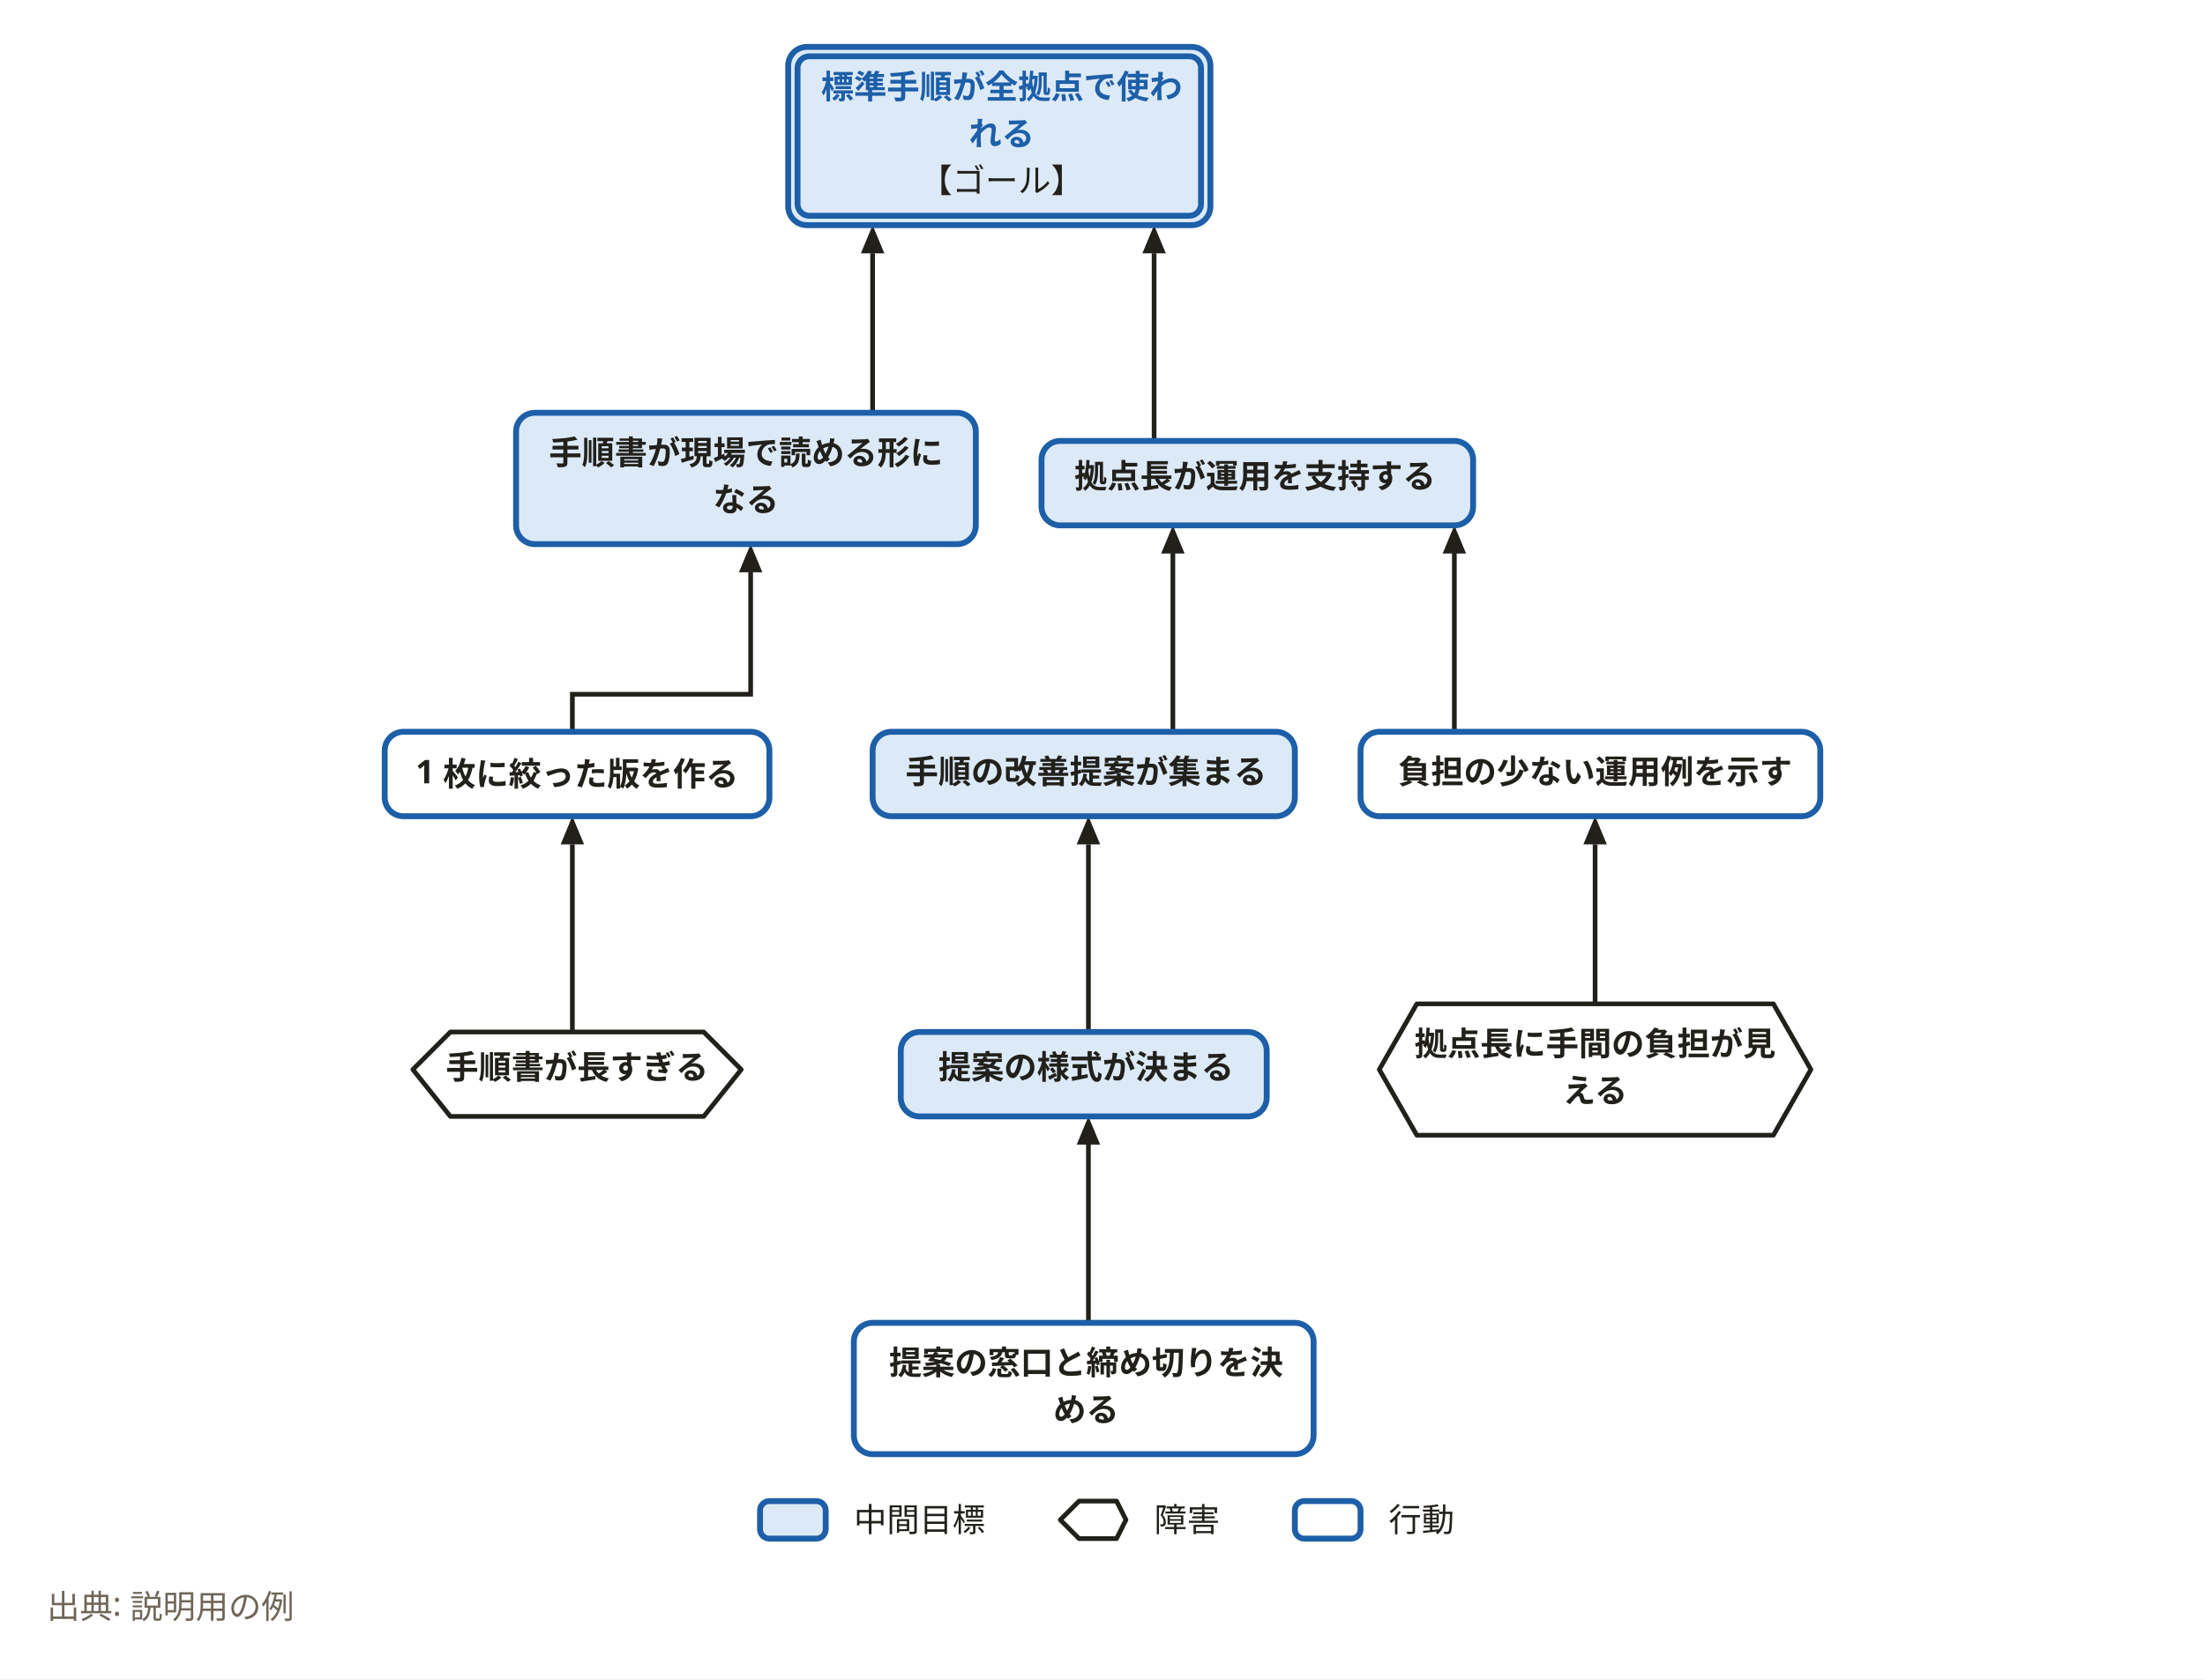
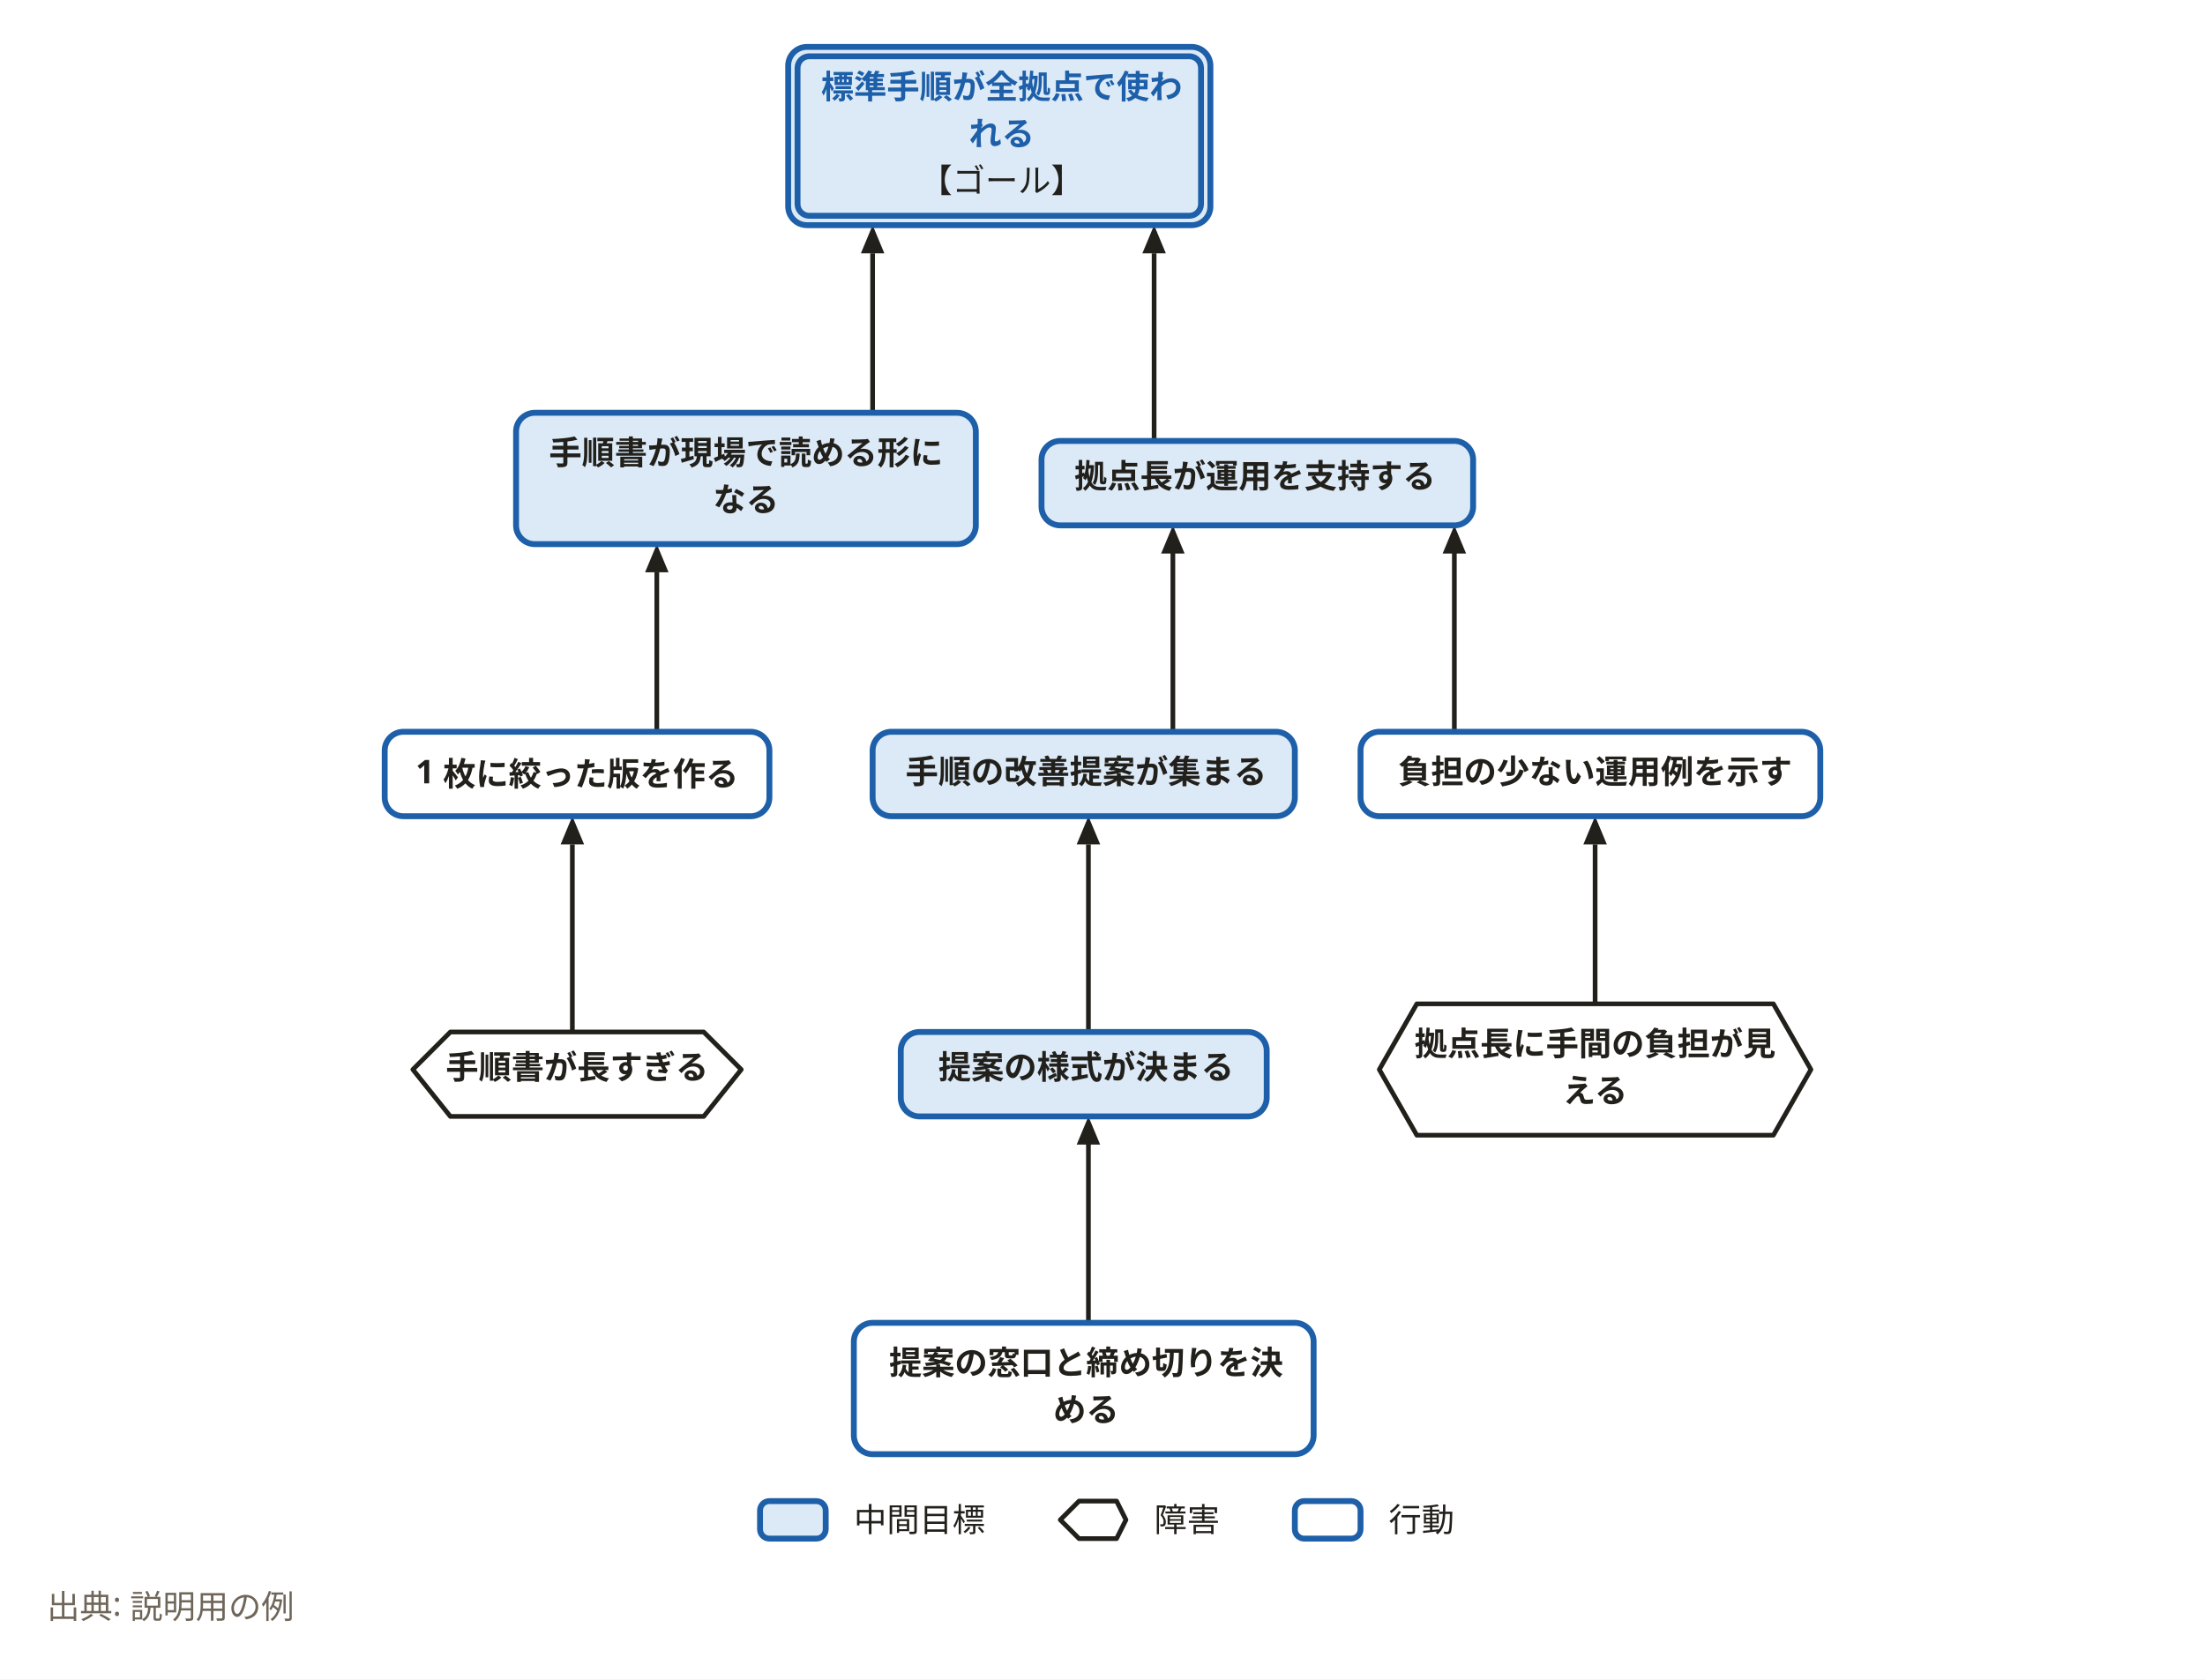
<svg xmlns="http://www.w3.org/2000/svg" width="940" height="716" viewBox="0 0 940 716" role="img" aria-labelledby="svg-title">
  <style>
    text { font-family: 'Hiragino Sans','Hiragino Kaku Gothic ProN','Yu Gothic','YuGothic',Meiryo,'Noto Sans JP',sans-serif; }
    .emoji { font-family: 'Noto Color Emoji','Segoe UI Emoji',sans-serif; }
  </style>
  <rect x="0" y="0" width="940" height="716" fill="#ffffff" />
  <path d="M244,440 L244,360" fill="none" stroke="#22201b" stroke-width="2" />
  <path d="M244,348 L249,360 L239,360 z" fill="#22201b" />
-   <path d="M244,312 L244,296 L320,296 L320,244" fill="none" stroke="#22201b" stroke-width="2" />
-   <path d="M320,232 L325,244 L315,244 z" fill="#22201b" />
+   <path d="M280,312 L280,244" fill="none" stroke="#22201b" stroke-width="2" />
+   <path d="M280,232 L285,244 L275,244 z" fill="#22201b" />
  <path d="M680,428 L680,360" fill="none" stroke="#22201b" stroke-width="2" />
  <path d="M680,348 L685,360 L675,360 z" fill="#22201b" />
  <path d="M620,312 L620,232" fill="none" stroke="#22201b" stroke-width="2" />
  <path d="M620,224 L625,236 L615,236 z" fill="#22201b" />
  <path d="M464,564 L464,484" fill="none" stroke="#22201b" stroke-width="2" />
  <path d="M464,476 L469,488 L459,488 z" fill="#22201b" />
  <path d="M464,440 L464,360" fill="none" stroke="#22201b" stroke-width="2" />
  <path d="M464,348 L469,360 L459,360 z" fill="#22201b" />
  <path d="M372,176 L372,108" fill="none" stroke="#22201b" stroke-width="2" />
  <path d="M372,96 L377,108 L367,108 z" fill="#22201b" />
  <path d="M492,188 L492,108" fill="none" stroke="#22201b" stroke-width="2" />
  <path d="M492,96 L497,108 L487,108 z" fill="#22201b" />
  <path d="M500,312 L500,232" fill="none" stroke="#22201b" stroke-width="2" />
  <path d="M500,224 L505,236 L495,236 z" fill="#22201b" />
  <rect x="336" y="20" width="180" height="76" rx="8" fill="#dce9f7" stroke="#1d5fa8" stroke-width="2.5" />
  <rect x="340" y="24" width="172" height="68" rx="5" fill="#dce9f7" stroke="#1d5fa8" stroke-width="2.5" />
  <rect x="220" y="176" width="196" height="56" rx="8" fill="#dce9f7" stroke="#1d5fa8" stroke-width="2.5" />
  <rect x="444" y="188" width="184" height="36" rx="8" fill="#dce9f7" stroke="#1d5fa8" stroke-width="2.5" />
  <rect x="372" y="312" width="180" height="36" rx="8" fill="#dce9f7" stroke="#1d5fa8" stroke-width="2.5" />
  <polygon points="192,440 300,440 316,456 300,476 192,476 176,456" fill="#ffffff" stroke="#22201b" stroke-width="2" stroke-linejoin="round" />
  <polygon points="604,428 756,428 772,456 756,484 604,484 588,456" fill="#ffffff" stroke="#22201b" stroke-width="2" stroke-linejoin="round" />
  <rect x="164" y="312" width="164" height="36" rx="8" fill="#ffffff" stroke="#1d5fa8" stroke-width="2.5" />
  <rect x="580" y="312" width="196" height="36" rx="8" fill="#ffffff" stroke="#1d5fa8" stroke-width="2.5" />
  <rect x="364" y="564" width="196" height="56" rx="8" fill="#ffffff" stroke="#1d5fa8" stroke-width="2.5" />
  <rect x="384" y="440" width="156" height="36" rx="8" fill="#dce9f7" stroke="#1d5fa8" stroke-width="2.5" />
  <text x="427" y="42" text-anchor="middle" font-size="14" font-weight="700" fill="#1d5fa8">標準手順が全拠点で使わ</text>
  <text x="427" y="62" text-anchor="middle" font-size="14" font-weight="700" fill="#1d5fa8">れる</text>
  <text x="427" y="82" text-anchor="middle" font-size="14" fill="#22201b">【ゴール】</text>
  <text x="318" y="198" text-anchor="middle" font-size="14" font-weight="700" fill="#22201b">手順書が現場で読める形に</text>
  <text x="318" y="218" text-anchor="middle" font-size="14" font-weight="700" fill="#22201b">なる</text>
  <text x="535" y="208" text-anchor="middle" font-size="14" font-weight="700" fill="#22201b">拠点長が運用を支持する</text>
  <text x="463" y="334" text-anchor="middle" font-size="14" font-weight="700" fill="#22201b">手順の改善提案が集まる</text>
  <text x="246" y="460" text-anchor="middle" font-size="14" font-weight="700" fill="#22201b">手順書が長すぎる</text>
  <text x="680" y="450" text-anchor="middle" font-size="14" font-weight="700" fill="#22201b">拠点長に手間の負担が見</text>
  <text x="680" y="470" text-anchor="middle" font-size="14" font-weight="700" fill="#22201b">える</text>
  <text x="246" y="334" text-anchor="middle" font-size="14" font-weight="700" fill="#22201b">1 枚に絞った版を作る</text>
  <text x="680" y="334" text-anchor="middle" font-size="14" font-weight="700" fill="#22201b">負担の少ない運用例を示す</text>
  <text x="463" y="586" text-anchor="middle" font-size="14" font-weight="700" fill="#22201b">提案の窓口と締め切りを決</text>
  <text x="463" y="606" text-anchor="middle" font-size="14" font-weight="700" fill="#22201b">める</text>
  <text x="463" y="460" text-anchor="middle" font-size="14" font-weight="700" fill="#22201b">提案の様式が決まる</text>
  <rect x="324" y="640" width="28" height="16" rx="4" fill="#dce9f7" stroke="#1d5fa8" stroke-width="2.5" />
  <text x="364" y="653" font-size="14" fill="#22201b">中間目標</text>
  <polygon points="460,640 476,640 480,648 476,656 460,656 452,648" fill="#ffffff" stroke="#22201b" stroke-width="2" stroke-linejoin="round" />
  <text x="492" y="653" font-size="14" fill="#22201b">障害</text>
  <rect x="552" y="640" width="28" height="16" rx="4" fill="#ffffff" stroke="#1d5fa8" stroke-width="2.5" />
  <text x="592" y="653" font-size="14" fill="#22201b">行動</text>
  <text x="20" y="690" font-size="14" font-weight="400" fill="#6f6659">出典: 説明用の例</text>
</svg>
